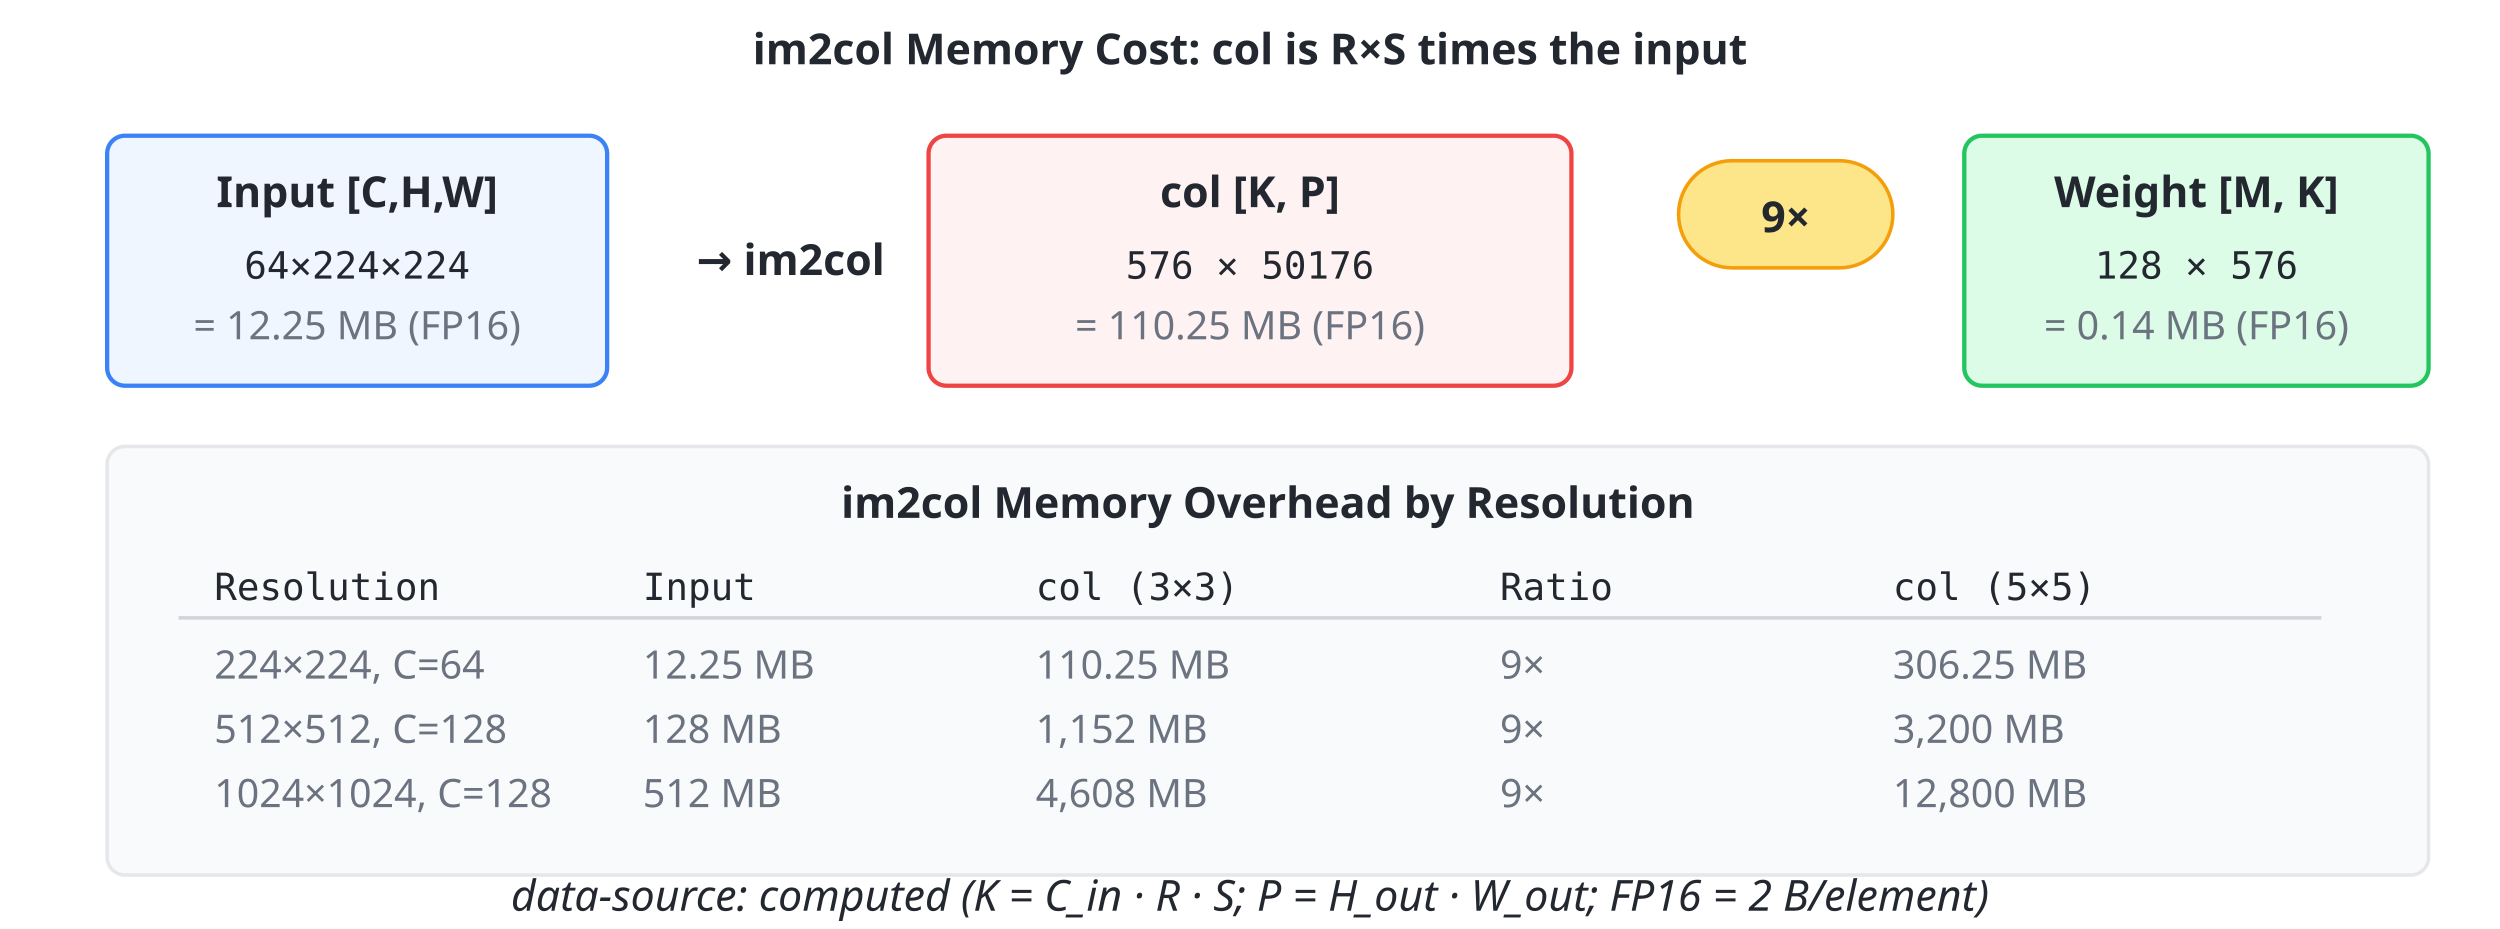
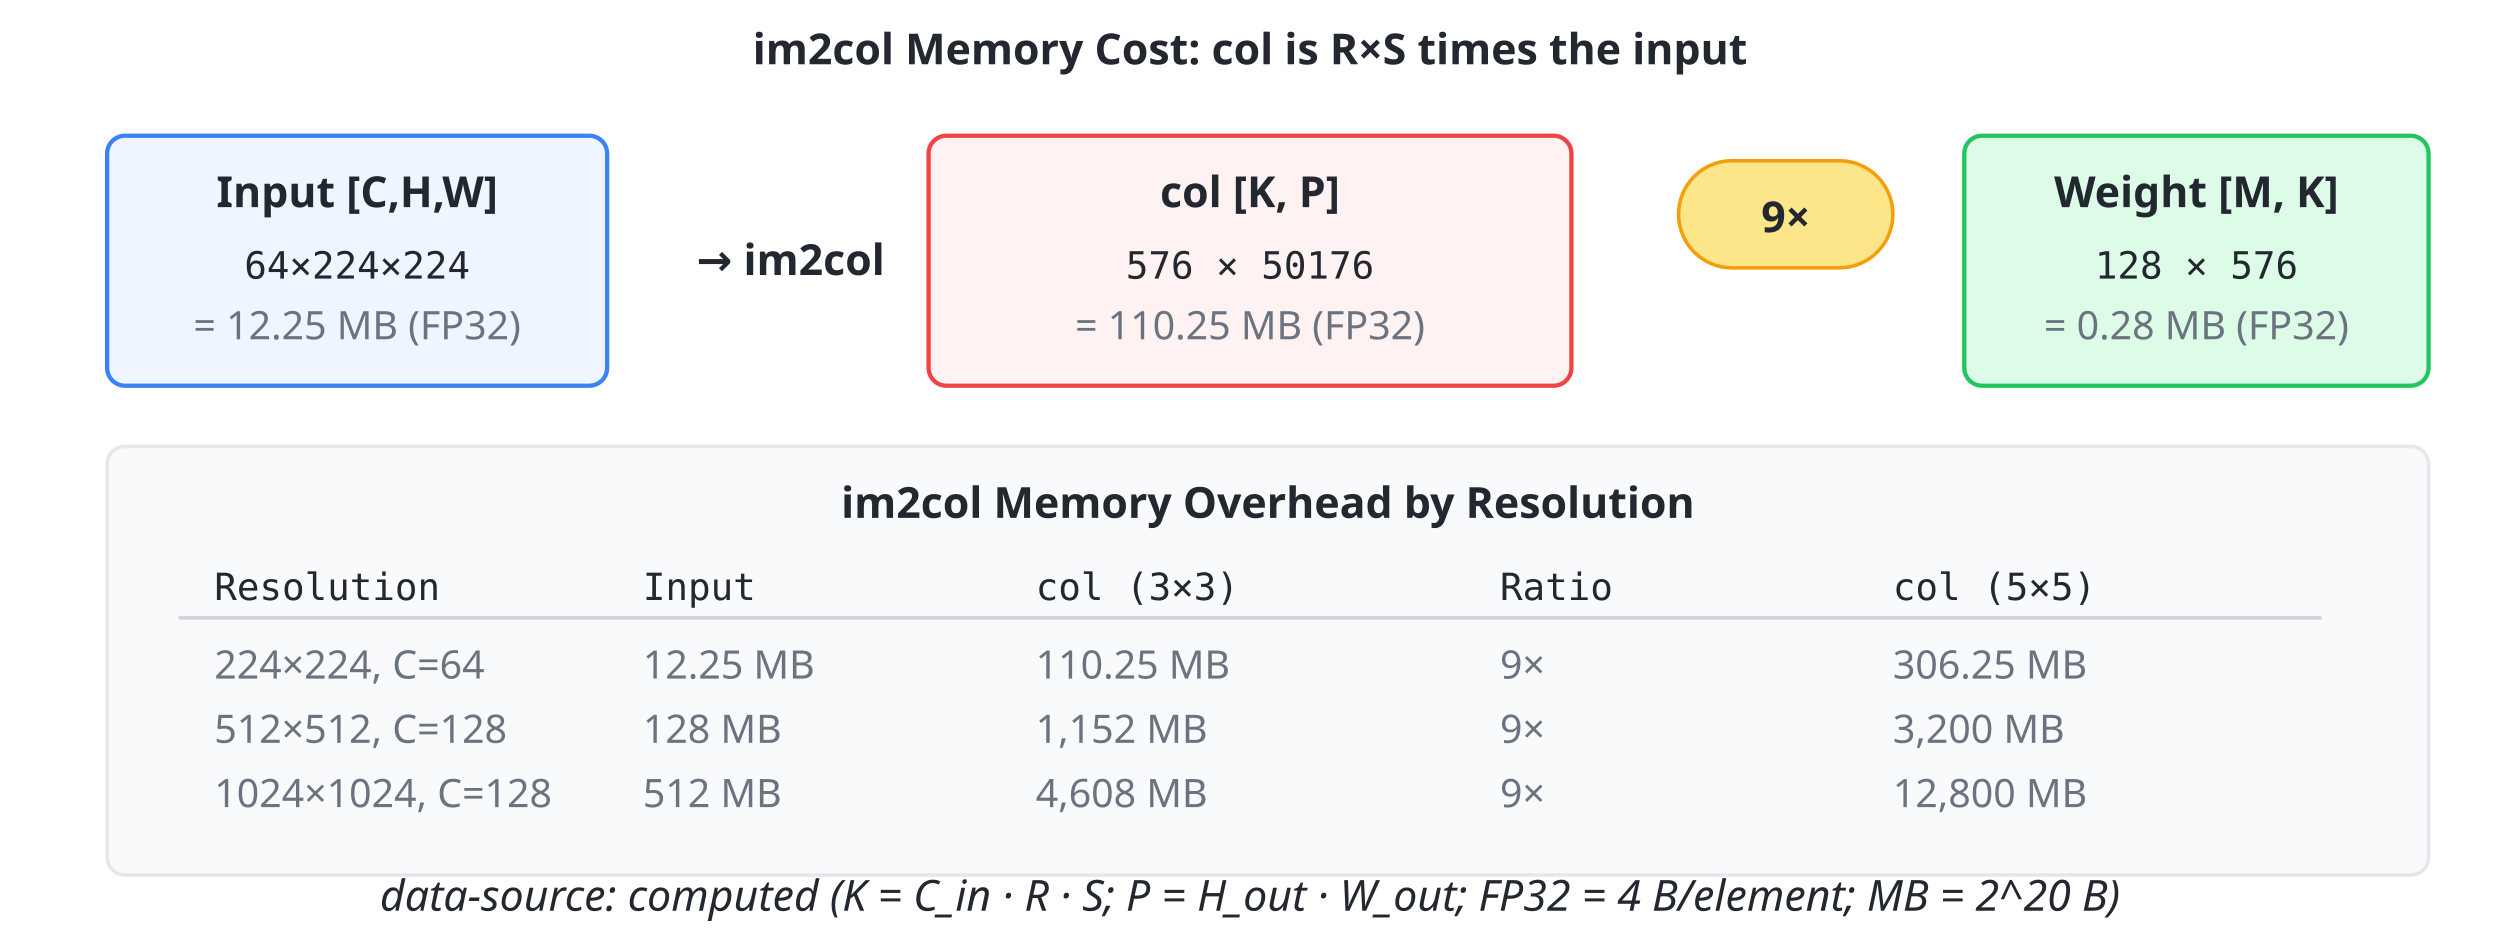
<svg xmlns="http://www.w3.org/2000/svg" viewBox="0 0 700 260">
  <style>
  text{font-family:system-ui,sans-serif;font-size:12px;fill:#23272f}
  .title{font-size:12px;font-weight:700}
  .label{font-size:11px;fill:#6b7280}
  .code{font-family:ui-monospace,monospace;font-size:10.5px}
</style>
  <text x="350" y="18" text-anchor="middle" class="title">im2col Memory Cost: col is R×S times the input</text>
  <rect x="30" y="38" width="140" height="70" rx="5" fill="#eff6ff" stroke="#3b82f6" stroke-width="1.2" />
  <text x="100" y="58" text-anchor="middle" class="title" fill="#2563eb">Input [C,H,W]</text>
  <text x="100" y="78" text-anchor="middle" class="code">64×224×224</text>
-   <text x="100" y="95" text-anchor="middle" class="label">= 12.25 MB (FP16)</text>
+   <text x="100" y="95" text-anchor="middle" class="label">= 12.25 MB (FP32)</text>
  <text x="195" y="77" class="title" fill="#888">→ im2col</text>
  <rect x="260" y="38" width="180" height="70" rx="5" fill="#fef2f2" stroke="#ef4444" stroke-width="1.2" />
  <text x="350" y="58" text-anchor="middle" class="title" fill="#dc2626">col [K, P]</text>
  <text x="350" y="78" text-anchor="middle" class="code">576 × 50176</text>
-   <text x="350" y="95" text-anchor="middle" class="label">= 110.25 MB (FP16)</text>
+   <text x="350" y="95" text-anchor="middle" class="label">= 110.25 MB (FP32)</text>
  <rect x="470" y="45" width="60" height="30" rx="15" fill="#fde68a" stroke="#f59e0b" />
  <text x="500" y="65" text-anchor="middle" class="title" fill="#a16207">9×</text>
  <rect x="550" y="38" width="130" height="70" rx="5" fill="#dcfce7" stroke="#22c55e" stroke-width="1.2" />
  <text x="615" y="58" text-anchor="middle" class="title" fill="#16a34a">Weight [M, K]</text>
  <text x="615" y="78" text-anchor="middle" class="code">128 × 576</text>
-   <text x="615" y="95" text-anchor="middle" class="label">= 0.14 MB (FP16)</text>
+   <text x="615" y="95" text-anchor="middle" class="label">= 0.28 MB (FP32)</text>
  <rect x="30" y="125" width="650" height="120" rx="5" fill="#f9fafb" stroke="#e5e7eb" />
  <text x="355" y="145" text-anchor="middle" class="title">im2col Memory Overhead by Resolution</text>
  <text x="60" y="168" class="code">Resolution</text>
  <text x="180" y="168" class="code">Input</text>
  <text x="290" y="168" class="code">col (3×3)</text>
  <text x="420" y="168" class="code">Ratio</text>
  <text x="530" y="168" class="code">col (5×5)</text>
  <line x1="50" y1="173" x2="650" y2="173" stroke="#d1d5db" />
  <text x="60" y="190" class="label">224×224, C=64</text>
  <text x="180" y="190" class="label">12.25 MB</text>
  <text x="290" y="190" class="label" fill="#dc2626">110.25 MB</text>
  <text x="420" y="190" class="label">9×</text>
  <text x="530" y="190" class="label" fill="#dc2626">306.25 MB</text>
  <text x="60" y="208" class="label">512×512, C=128</text>
  <text x="180" y="208" class="label">128 MB</text>
  <text x="290" y="208" class="label" fill="#dc2626">1,152 MB</text>
  <text x="420" y="208" class="label">9×</text>
  <text x="530" y="208" class="label" fill="#dc2626">3,200 MB</text>
  <text x="60" y="226" class="label">1024×1024, C=128</text>
  <text x="180" y="226" class="label">512 MB</text>
  <text x="290" y="226" class="label" fill="#dc2626">4,608 MB</text>
  <text x="420" y="226" class="label">9×</text>
  <text x="530" y="226" class="label" fill="#dc2626">12,800 MB</text>
-   <text x="350" y="255" text-anchor="middle" font-size="10.5" fill="#aaa" font-style="italic">data-source: computed (K = C_in · R · S; P = H_out · W_out; FP16 = 2 B/element)</text>
+   <text x="350" y="255" text-anchor="middle" font-size="10.5" fill="#aaa" font-style="italic">data-source: computed (K = C_in · R · S; P = H_out · W_out; FP32 = 4 B/element; MB = 2^20 B)</text>
</svg>
